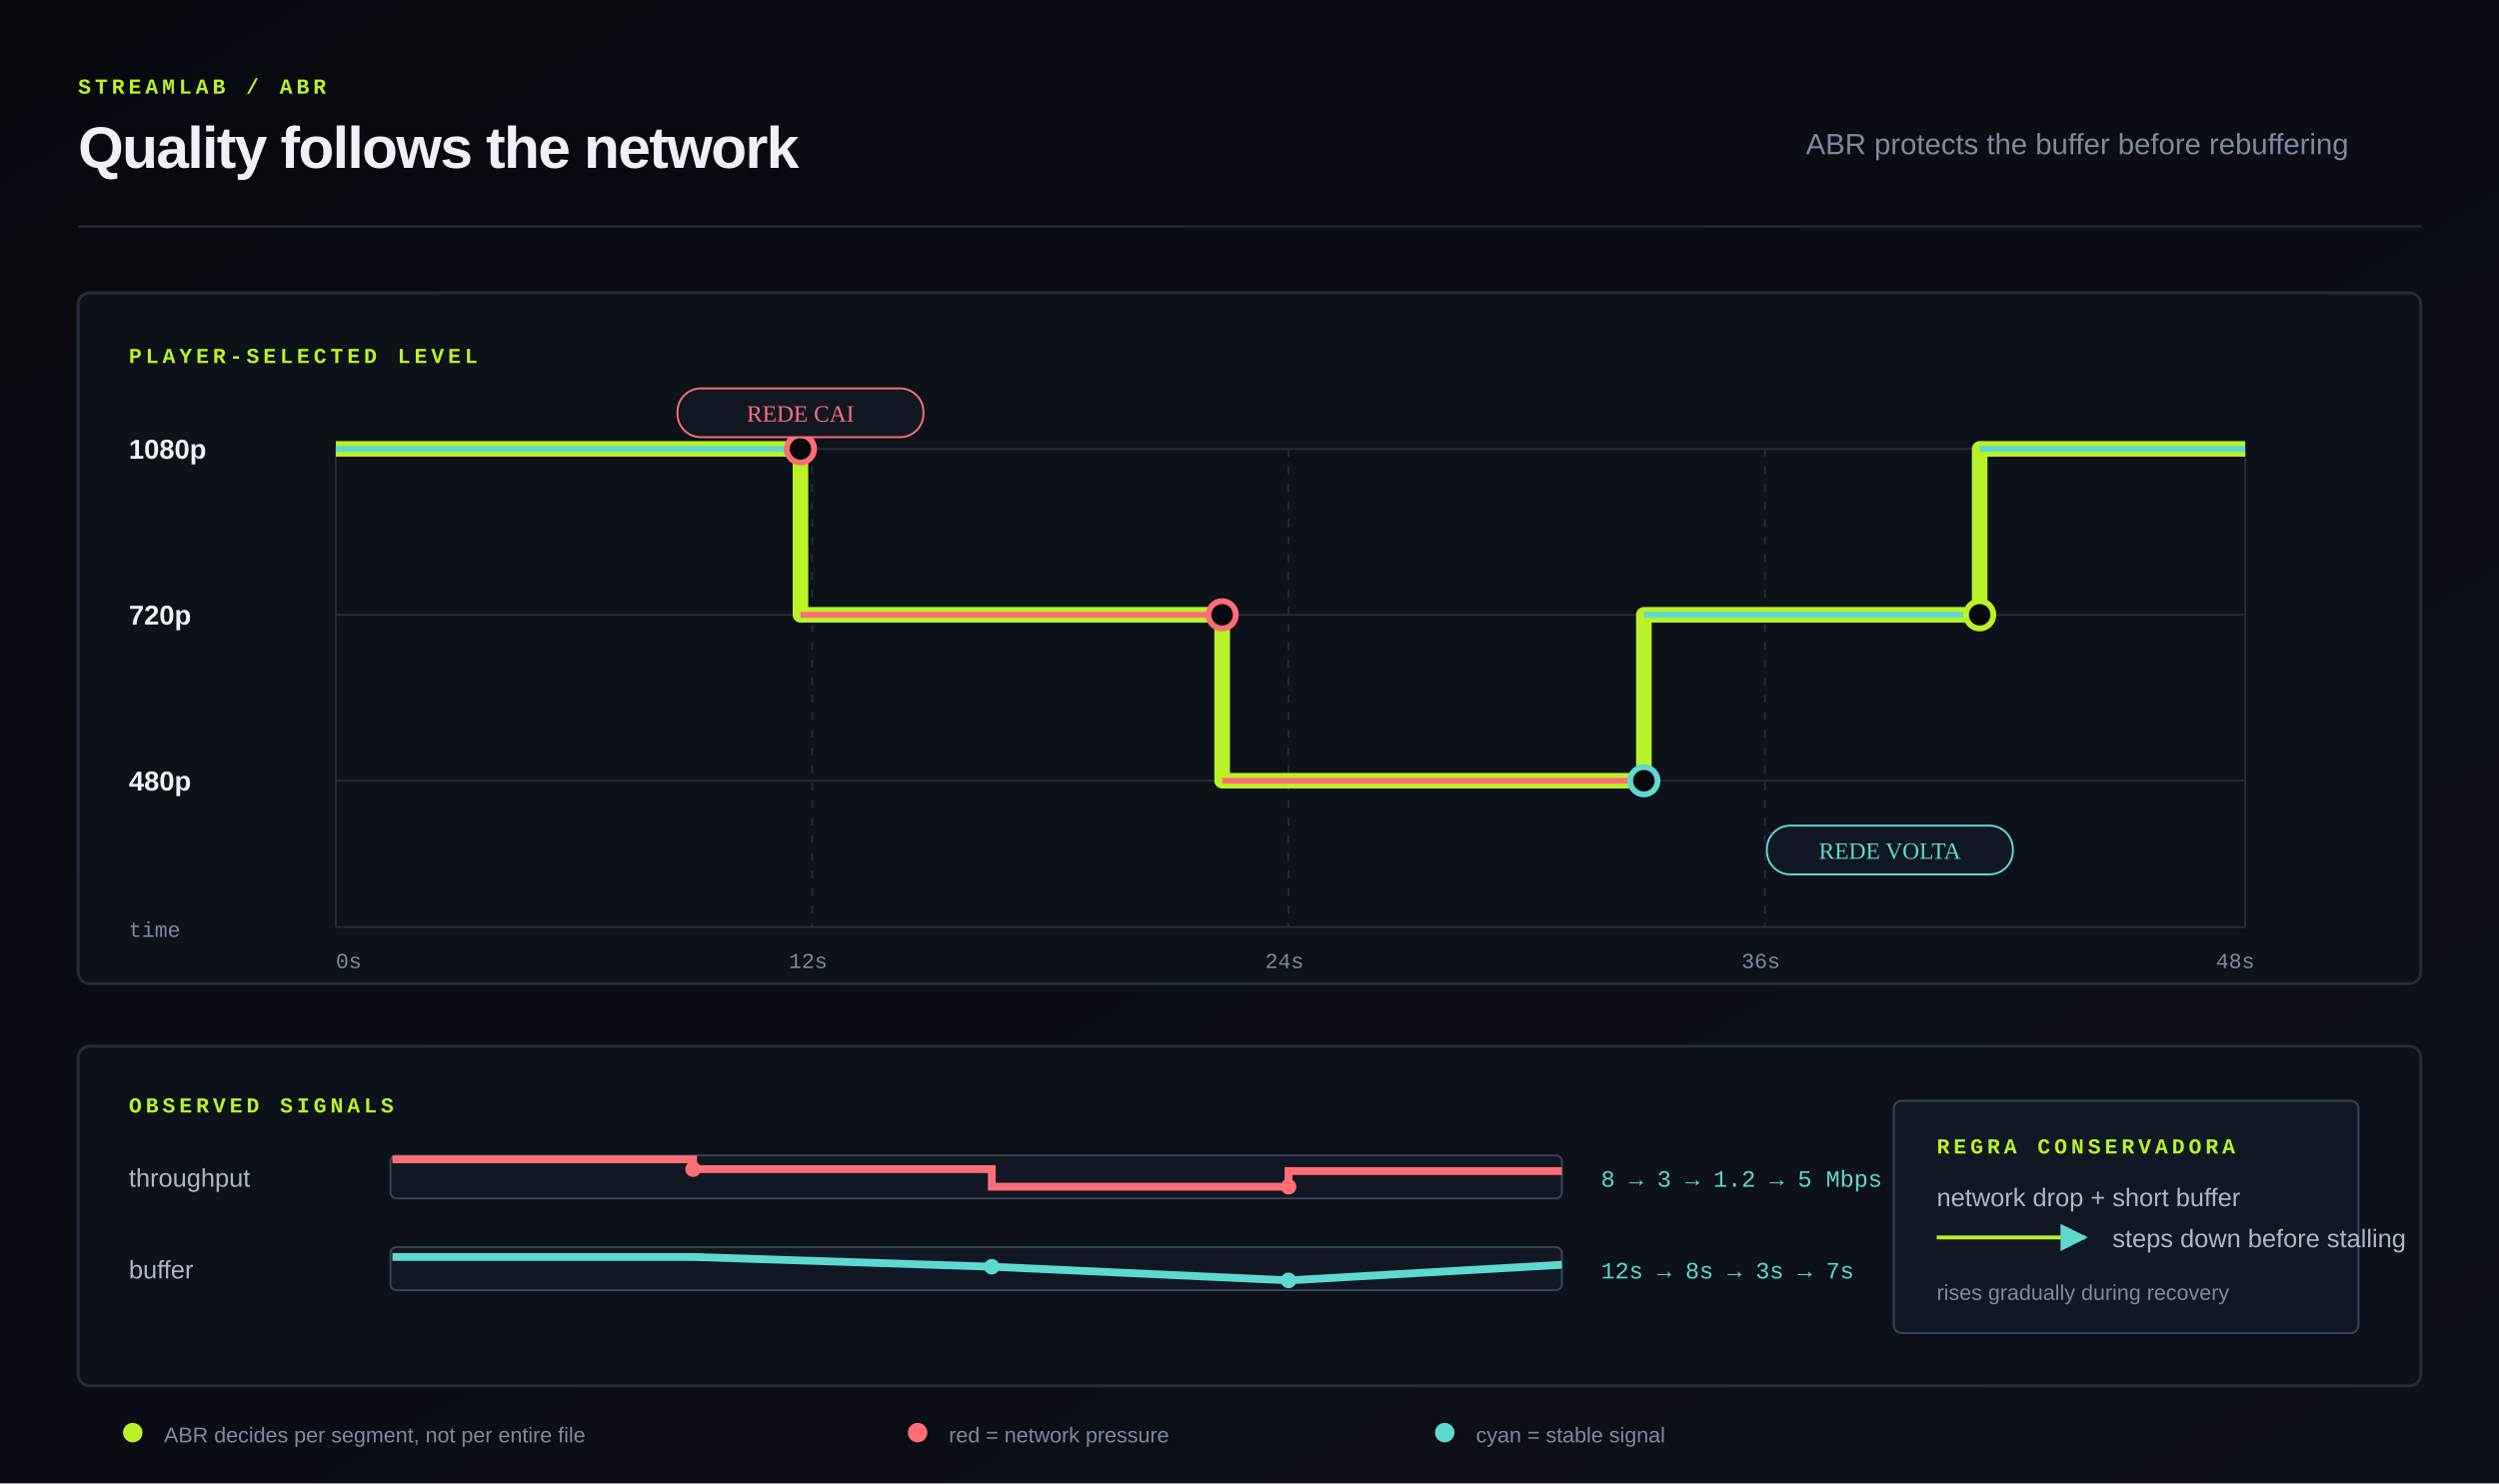
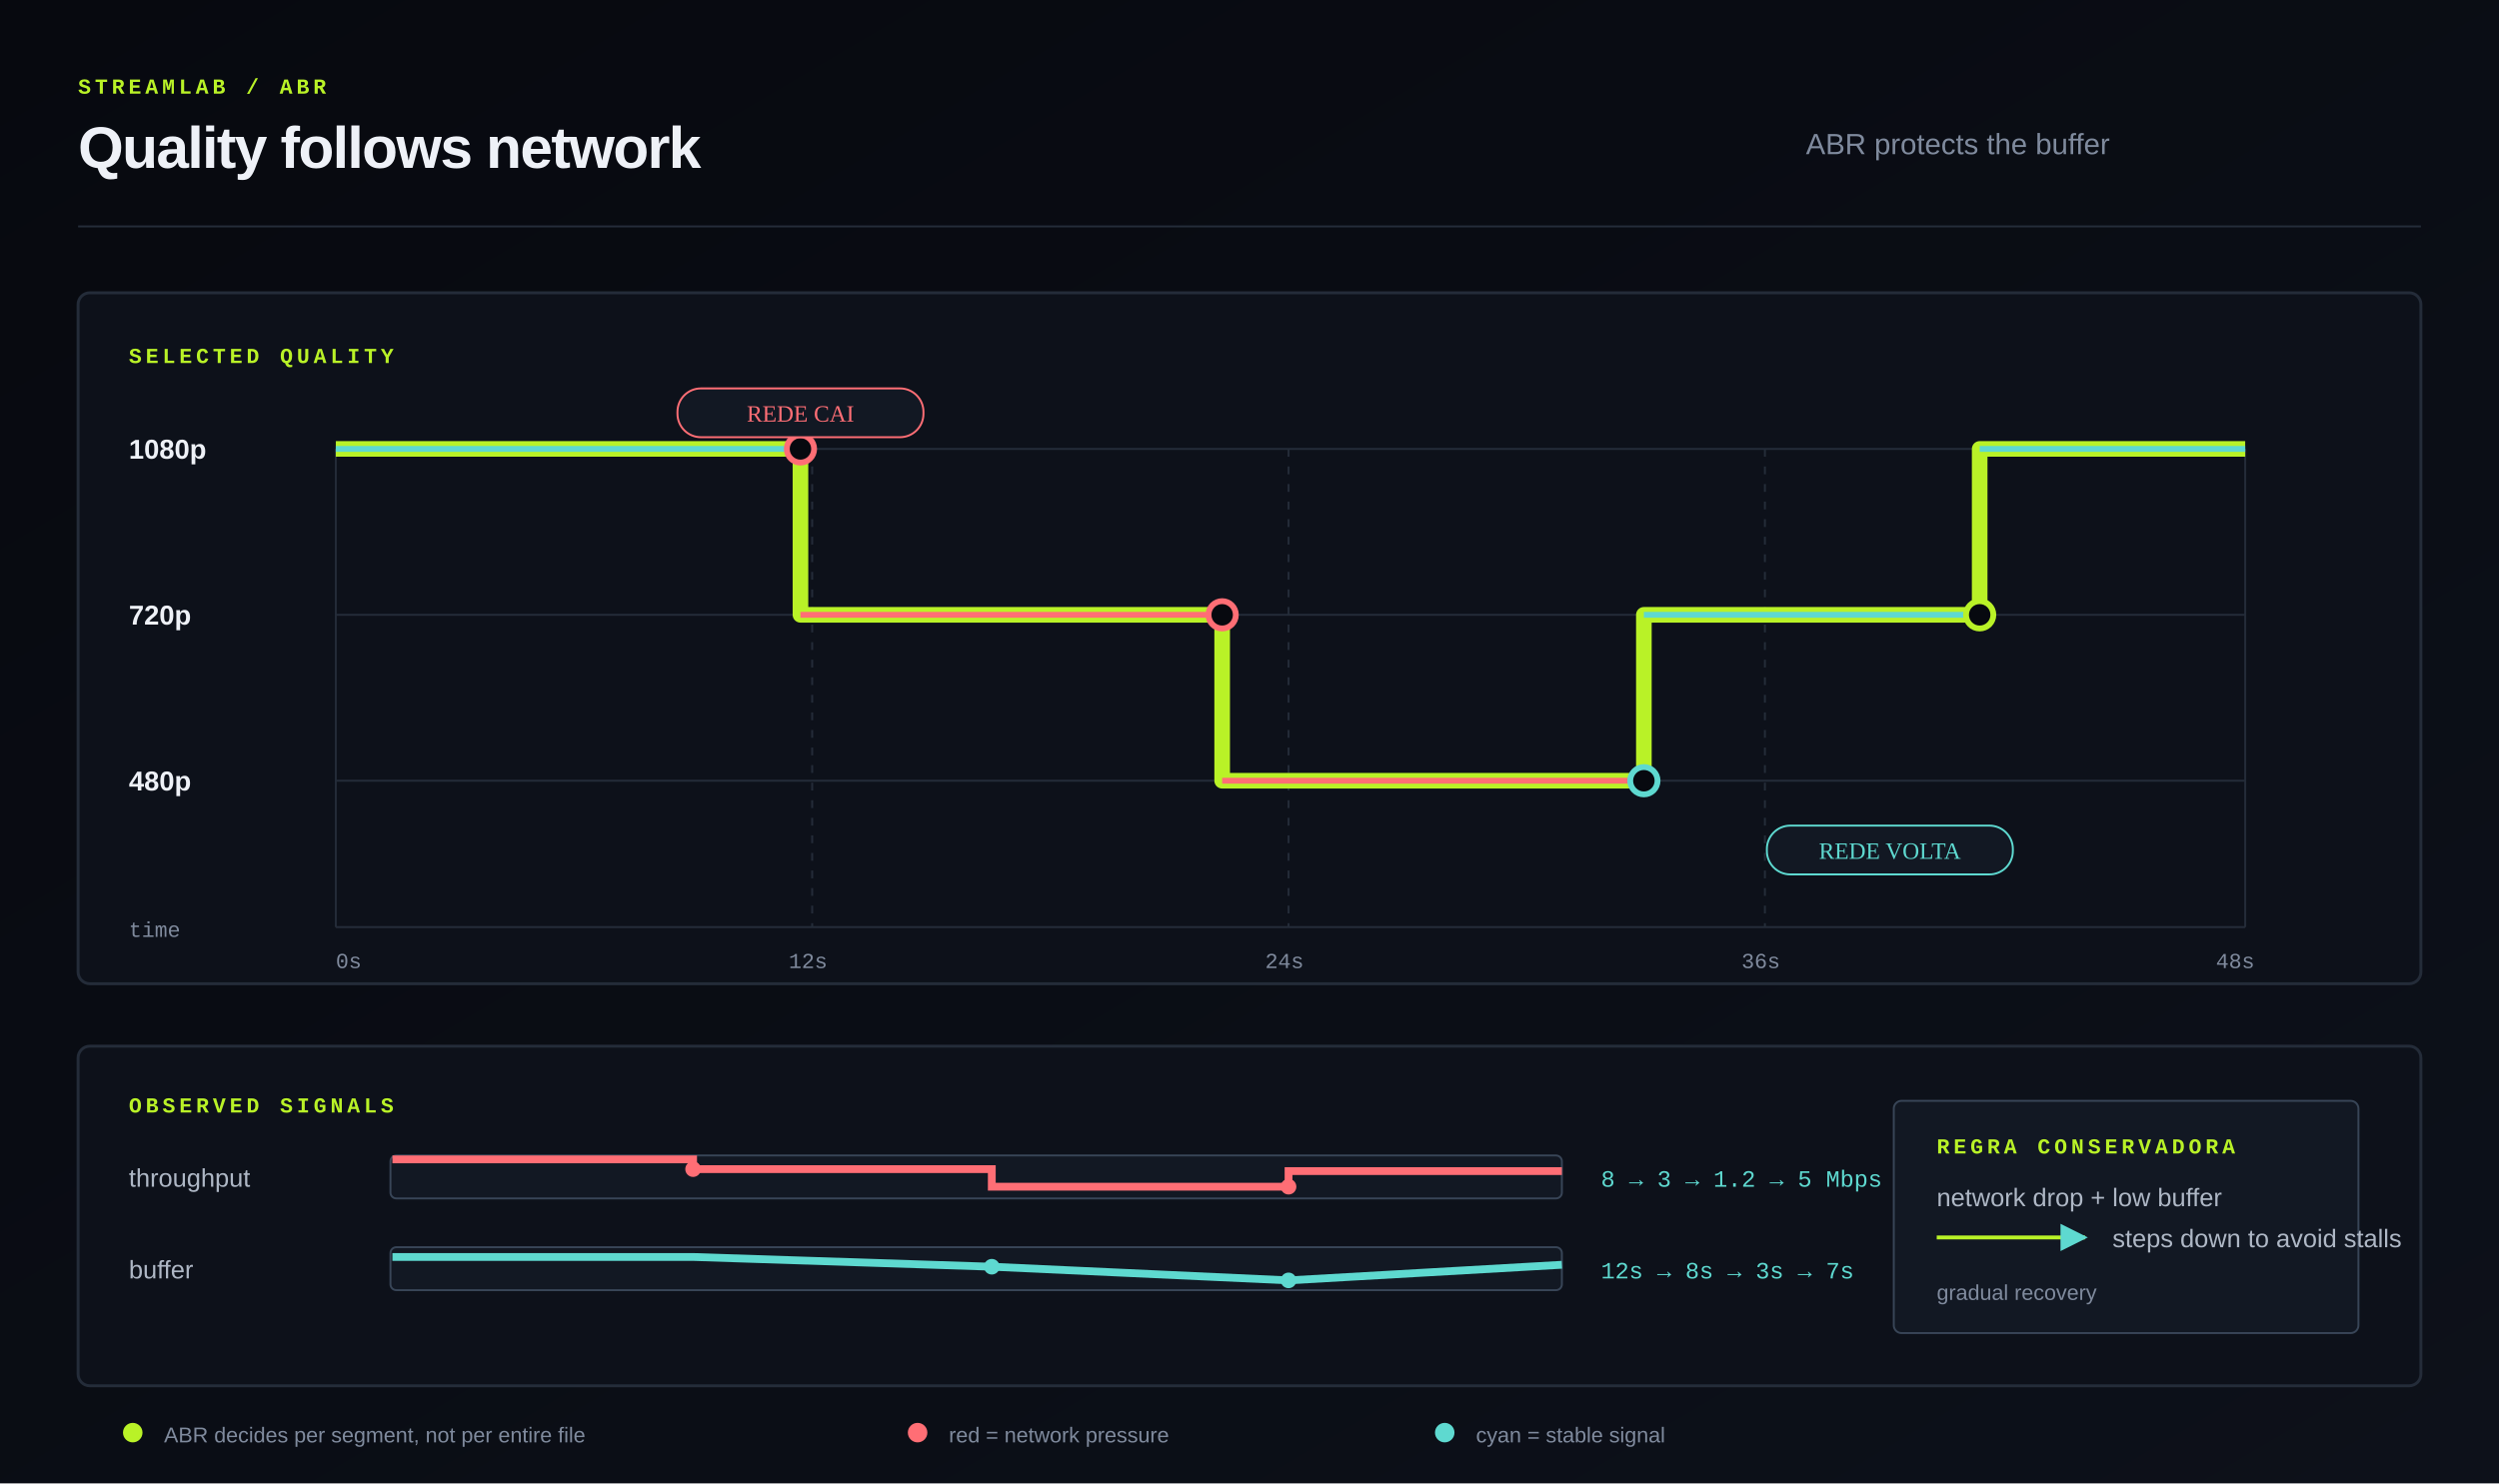
<svg xmlns="http://www.w3.org/2000/svg" viewBox="0 0 1280 760" role="img" aria-labelledby="title desc">
  <defs>
    <linearGradient id="bg" x1="0" y1="0" x2="1" y2="1">
      <stop offset="0" stop-color="#07090f" />
      <stop offset="1" stop-color="#0d111a" />
    </linearGradient>
    <marker id="arrow-cyan" viewBox="0 0 10 10" refX="9" refY="5" markerWidth="7" markerHeight="7" orient="auto">
      <path d="M 0 0 L 10 5 L 0 10 z" fill="#5ed9d0" />
    </marker>
    <style>
      .title { fill: #eef1f7; font: 700 30px Arial, Helvetica, sans-serif; letter-spacing: -0.8px; }
      .subtitle { fill: #7f8a9d; font: 15px Arial, Helvetica, sans-serif; }
      .eyebrow { fill: #b9f227; font: 600 11px 'Courier New', monospace; letter-spacing: 2px; }
      .panel { fill: #0d111a; stroke: #242c39; stroke-width: 1.5; }
      .axis { fill: #7f8a9d; font: 11px 'Courier New', monospace; }
      .level { fill: #eef1f7; font: 700 14px Arial, Helvetica, sans-serif; }
      .copy { fill: #aeb7c5; font: 13px Arial, Helvetica, sans-serif; }
      .small { fill: #7f8a9d; font: 11px Arial, Helvetica, sans-serif; }
      .mono { fill: #5ed9d0; font: 12px 'Courier New', monospace; }
    </style>
  </defs>
  <rect width="1280" height="760" fill="url(#bg)" />
  <path d="M 40 116 H 1240" stroke="#242c39" />
  <text x="40" y="48" class="eyebrow">STREAMLAB / ABR</text>
-   <text x="40" y="86" class="title">Quality follows the network</text>
-   <text x="925" y="79" class="subtitle">ABR protects the buffer before rebuffering</text>
+   <text x="40" y="86" class="title">Quality follows network</text>
+   <text x="925" y="79" class="subtitle">ABR protects the buffer</text>
  <rect x="40" y="150" width="1200" height="354" rx="6" class="panel" />
-   <text x="66" y="186" class="eyebrow">PLAYER-SELECTED LEVEL</text>
+   <text x="66" y="186" class="eyebrow">SELECTED QUALITY</text>
  <g stroke="#242c39" stroke-width="1">
    <path d="M 172 230 H 1150" />
    <path d="M 172 315 H 1150" />
    <path d="M 172 400 H 1150" />
    <path d="M 172 475 H 1150" />
    <path d="M 172 230 V 475" />
    <path d="M 416 230 V 475" stroke-dasharray="4 5" />
    <path d="M 660 230 V 475" stroke-dasharray="4 5" />
    <path d="M 904 230 V 475" stroke-dasharray="4 5" />
    <path d="M 1150 230 V 475" />
  </g>
  <text x="66" y="235" class="level">1080p</text>
  <text x="66" y="320" class="level">720p</text>
  <text x="66" y="405" class="level">480p</text>
  <text x="66" y="480" class="axis">time</text>
  <text x="172" y="496" class="axis">0s</text>
  <text x="404" y="496" class="axis">12s</text>
  <text x="648" y="496" class="axis">24s</text>
  <text x="892" y="496" class="axis">36s</text>
  <text x="1135" y="496" class="axis">48s</text>
  <path d="M 172 230 H 410 V 315 H 626 V 400 H 842 V 315 H 1014 V 230 H 1150" fill="none" stroke="#b9f227" stroke-width="8" stroke-linejoin="round" />
  <path d="M 172 230 H 410" fill="none" stroke="#5ed9d0" stroke-width="3" />
  <path d="M 410 315 H 626" fill="none" stroke="#ff6e75" stroke-width="3" />
  <path d="M 626 400 H 842" fill="none" stroke="#ff6e75" stroke-width="3" />
  <path d="M 842 315 H 1014" fill="none" stroke="#5ed9d0" stroke-width="3" />
  <path d="M 1014 230 H 1150" fill="none" stroke="#5ed9d0" stroke-width="3" />
  <circle cx="410" cy="230" r="7" fill="#07090f" stroke="#ff6e75" stroke-width="3" />
  <circle cx="626" cy="315" r="7" fill="#07090f" stroke="#ff6e75" stroke-width="3" />
  <circle cx="842" cy="400" r="7" fill="#07090f" stroke="#5ed9d0" stroke-width="3" />
  <circle cx="1014" cy="315" r="7" fill="#07090f" stroke="#b9f227" stroke-width="3" />
  <rect x="347" y="199" width="126" height="25" rx="12" fill="#121823" stroke="#ff6e75" />
  <text x="410" y="216" text-anchor="middle" fill="#ff6e75" font="600 10px 'Courier New', monospace">REDE CAI</text>
  <rect x="905" y="423" width="126" height="25" rx="12" fill="#121823" stroke="#5ed9d0" />
  <text x="968" y="440" text-anchor="middle" fill="#5ed9d0" font="600 10px 'Courier New', monospace">REDE VOLTA</text>
  <g transform="translate(40 536)">
    <rect width="1200" height="174" rx="6" class="panel" />
    <text x="26" y="34" class="eyebrow">OBSERVED SIGNALS</text>
    <text x="26" y="72" class="copy">throughput</text>
    <rect x="160" y="56" width="600" height="22" rx="3" fill="#121823" stroke="#384557" />
    <path d="M 161 58 L 315 58 L 315 63 L 468 63 L 468 72 L 620 72 L 620 64 L 760 64" fill="none" stroke="#ff6e75" stroke-width="4" />
    <circle cx="315" cy="63" r="4" fill="#ff6e75" />
    <circle cx="620" cy="72" r="4" fill="#ff6e75" />
    <text x="780" y="72" class="mono">8 → 3 → 1.2 → 5 Mbps</text>
    <text x="26" y="119" class="copy">buffer</text>
    <rect x="160" y="103" width="600" height="22" rx="3" fill="#121823" stroke="#384557" />
    <path d="M 161 108 L 315 108 L 468 113 L 620 120 L 760 112" fill="none" stroke="#5ed9d0" stroke-width="4" />
    <circle cx="468" cy="113" r="4" fill="#5ed9d0" />
    <circle cx="620" cy="120" r="4" fill="#5ed9d0" />
    <text x="780" y="119" class="mono">12s → 8s → 3s → 7s</text>
    <rect x="930" y="28" width="238" height="119" rx="4" fill="#121823" stroke="#384557" />
    <text x="952" y="55" class="eyebrow">REGRA CONSERVADORA</text>
-     <text x="952" y="82" class="copy">network drop + short buffer</text>
+     <text x="952" y="82" class="copy">network drop + low buffer</text>
    <path d="M 952 98 H 1028" stroke="#b9f227" stroke-width="2" marker-end="url(#arrow-cyan)" />
-     <text x="1042" y="103" class="copy">steps down before stalling</text>
-     <text x="952" y="130" class="small">rises gradually during recovery</text>
+     <text x="1042" y="103" class="copy">steps down to avoid stalls</text>
+     <text x="952" y="130" class="small">gradual recovery</text>
  </g>
  <circle cx="68" cy="734" r="5" fill="#b9f227" />
  <text x="84" y="739" class="small">ABR decides per segment, not per entire file</text>
  <circle cx="470" cy="734" r="5" fill="#ff6e75" />
  <text x="486" y="739" class="small">red = network pressure</text>
  <circle cx="740" cy="734" r="5" fill="#5ed9d0" />
  <text x="756" y="739" class="small">cyan = stable signal</text>
</svg>
